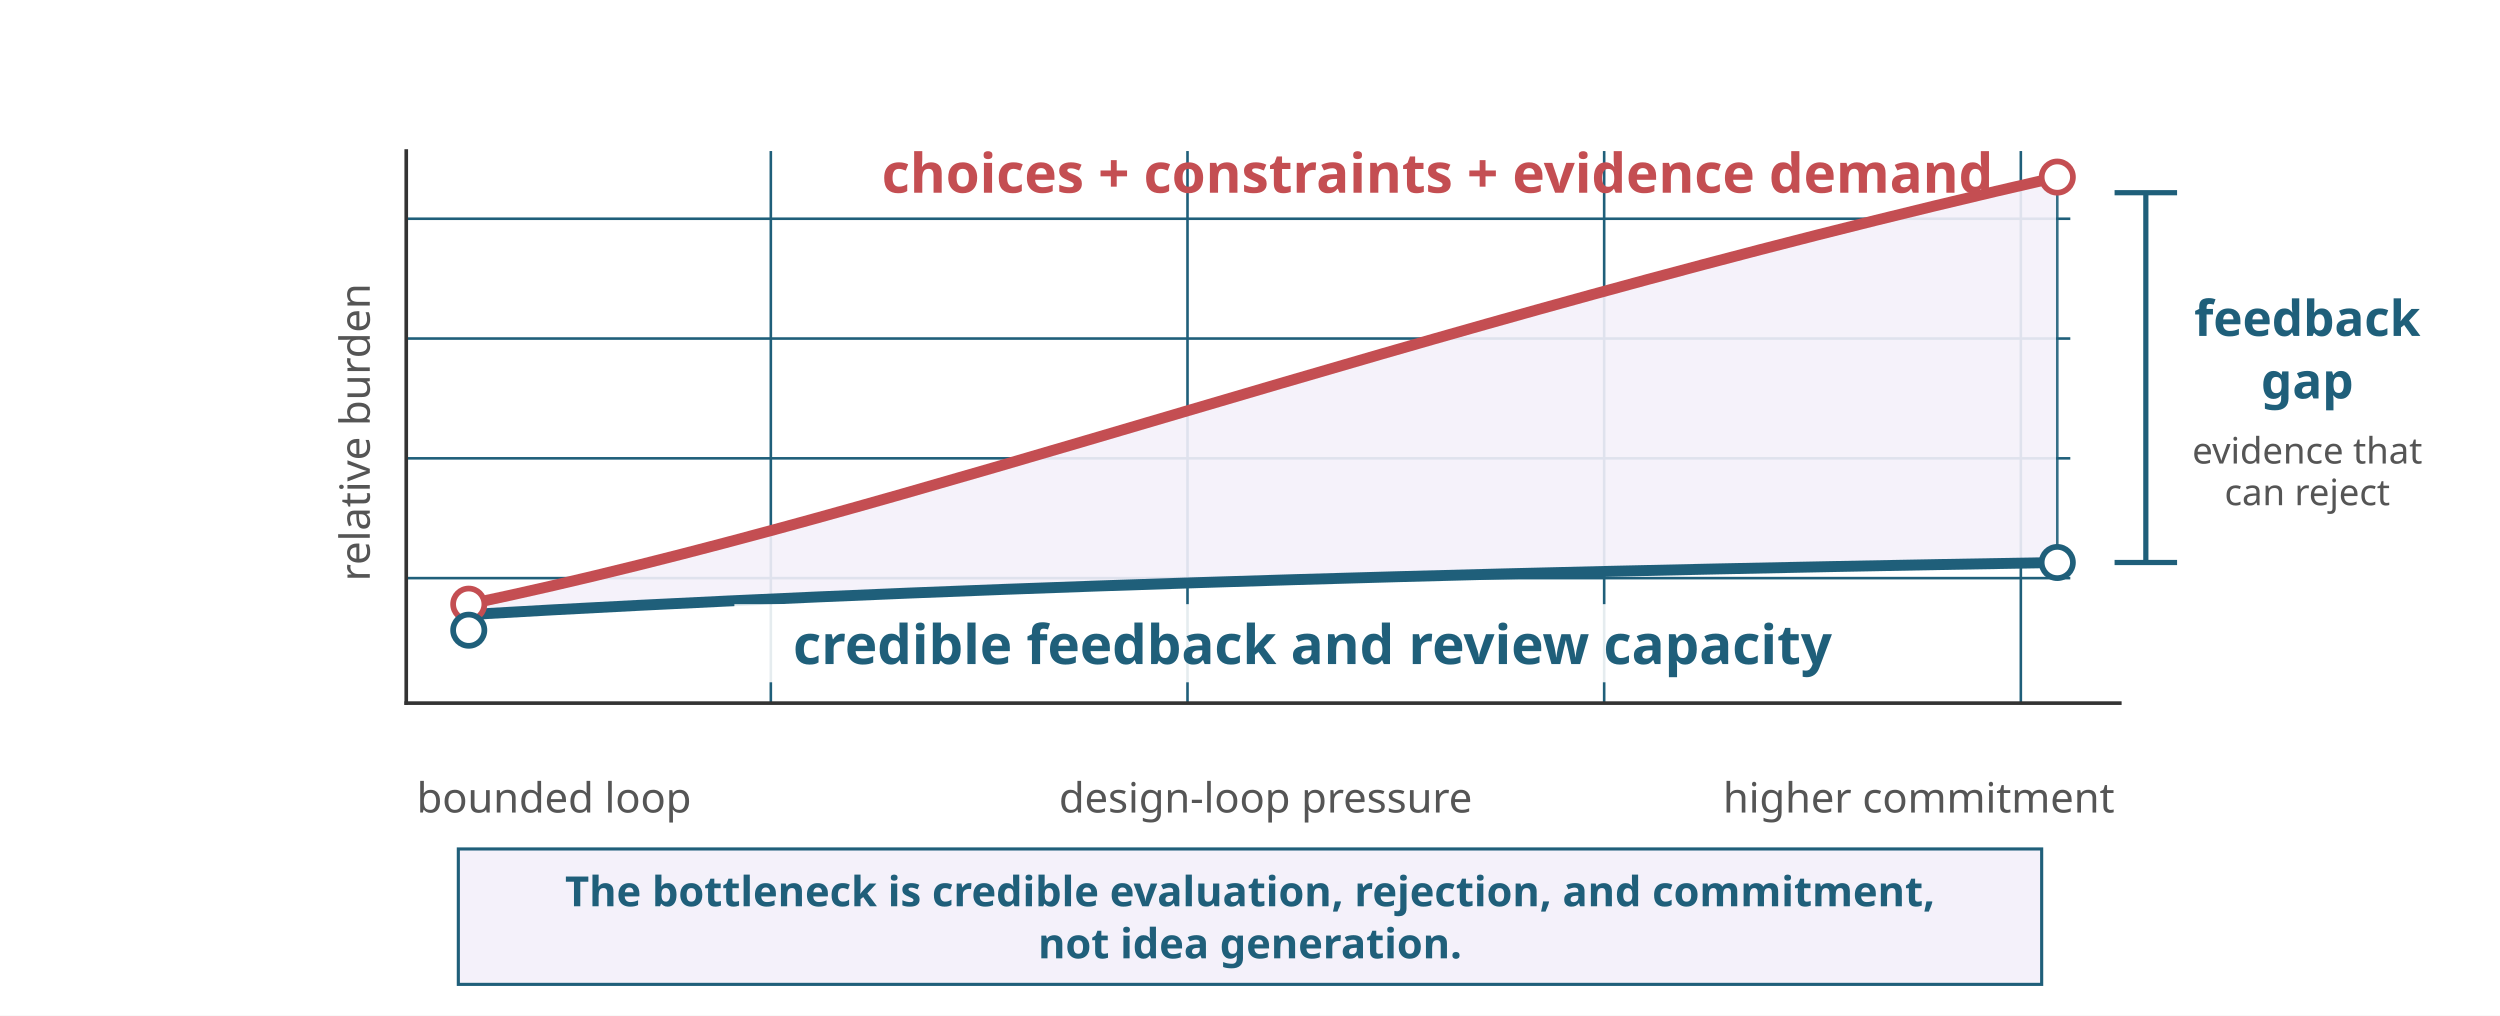
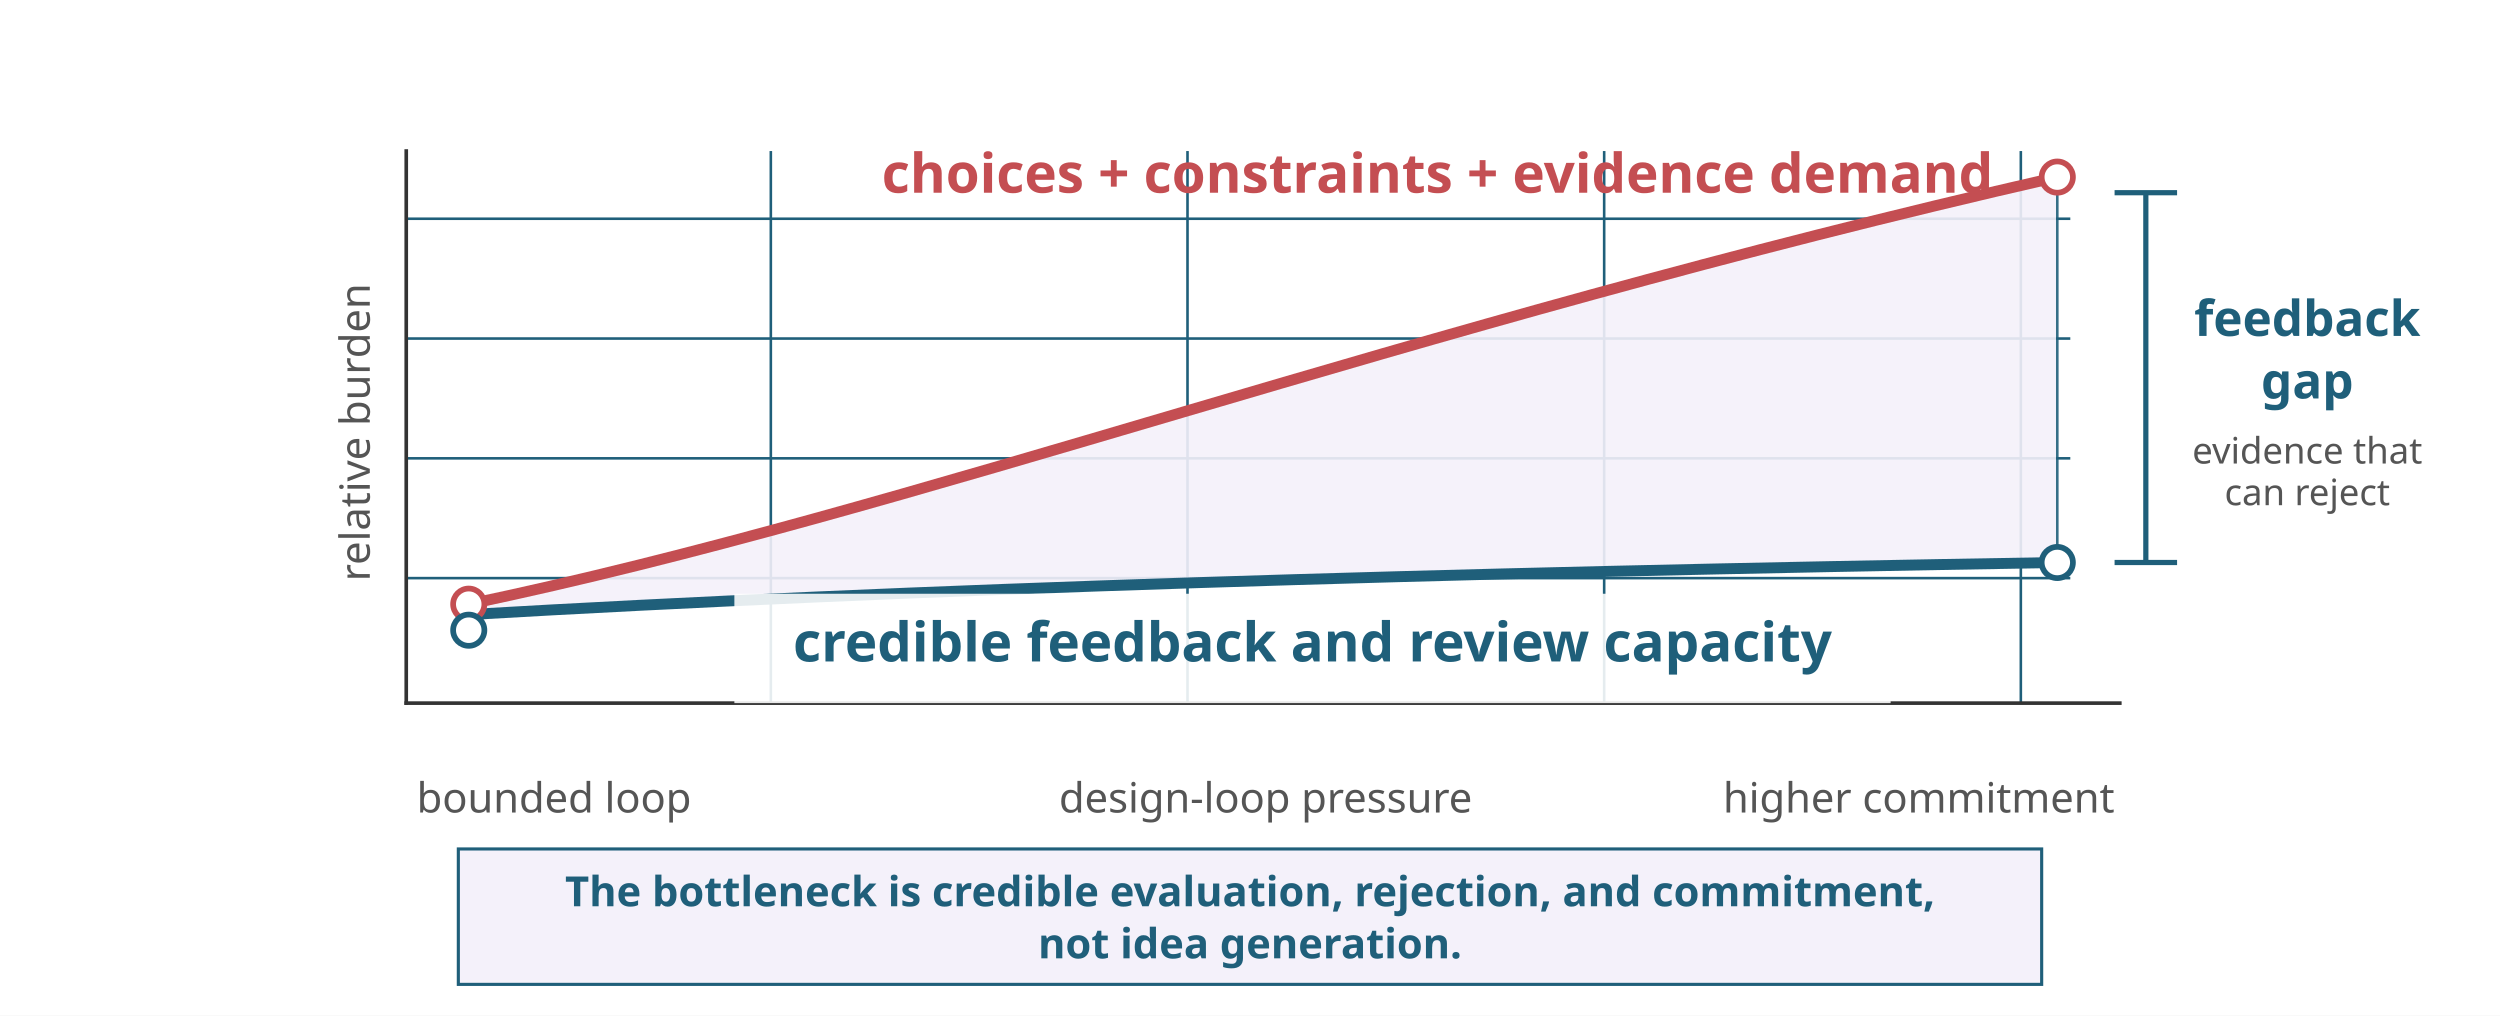
<svg xmlns="http://www.w3.org/2000/svg" viewBox="0 0 960 390" role="img">
  <defs>
    <style>
      .font { font-family: sans-serif; }
      .axis { stroke: #333333; stroke-width: 1.4; fill: none; stroke-linecap: square; }
      .grid { stroke: #1F5F7A; stroke-width: 1; fill: none; }
      .demand { stroke: #C44E52; stroke-width: 4.2; fill: none; stroke-linecap: square; }
      .capacity { stroke: #1F5F7A; stroke-width: 4.2; fill: none; stroke-linecap: square; }
      .gap { fill: #F4F1FA; stroke: #1F5F7A; stroke-width: 1; opacity: 0.9; }
      .label { font-size: 21px; font-weight: 700; fill: #222222; }
      .small { font-size: 18px; fill: #333333; }
      .tiny { font-size: 16px; fill: #555555; }
      .gap-label { font-size: 19px; font-weight: 700; fill: #1F5F7A; }
      .gap-small { font-size: 14px; fill: #555555; }
      .red { fill: #C44E52; font-weight: 700; }
      .blue { fill: #1F5F7A; font-weight: 700; }
      .purple { fill: #1F5F7A; font-weight: 700; }
      .callout { fill: #F4F1FA; stroke: #1F5F7A; stroke-width: 1.2; }
      .note { font-size: 16px; font-weight: 700; fill: #1F5F7A; }
    </style>
  </defs>
  <rect width="960" height="390" fill="#FFFFFF" />
  <g class="font">
    <g>
      <line class="grid" x1="156" y1="84" x2="795" y2="84" />
      <line class="grid" x1="156" y1="130" x2="795" y2="130" />
      <line class="grid" x1="156" y1="176" x2="795" y2="176" />
      <line class="grid" x1="156" y1="222" x2="795" y2="222" />
      <line class="grid" x1="296" y1="58" x2="296" y2="270" />
      <line class="grid" x1="456" y1="58" x2="456" y2="270" />
      <line class="grid" x1="616" y1="58" x2="616" y2="270" />
      <line class="grid" x1="776" y1="58" x2="776" y2="270" />
    </g>
    <line class="axis" x1="156" y1="270" x2="814" y2="270" />
    <line class="axis" x1="156" y1="58" x2="156" y2="270" />
    <text class="tiny" x="142" y="166" text-anchor="middle" transform="rotate(-90 142 166)">relative burden</text>
    <text class="tiny" x="160" y="312" text-anchor="start">bounded loop</text>
    <text class="tiny" x="486" y="312" text-anchor="middle">design-loop pressure</text>
    <text class="tiny" x="812" y="312" text-anchor="end">higher commitment</text>
    <path class="gap" d="M 180 232 C 352 196 536 126 790 68 L 790 216 C 550 220 352 226 180 236 Z" />
    <path class="demand" d="M 180 232 C 352 196 536 126 790 68" />
    <path class="capacity" d="M 180 236 C 352 226 550 220 790 216" />
    <circle cx="180" cy="232" r="6" fill="#FFFFFF" stroke="#C44E52" stroke-width="2.2" />
    <circle cx="180" cy="242" r="6" fill="#FFFFFF" stroke="#1F5F7A" stroke-width="2.2" />
    <circle cx="790" cy="68" r="6" fill="#FFFFFF" stroke="#C44E52" stroke-width="2.2" />
    <circle cx="790" cy="216" r="6" fill="#FFFFFF" stroke="#1F5F7A" stroke-width="2.2" />
    <text class="label red" x="552" y="74" text-anchor="middle">choices + constraints + evidence demand</text>
-     <rect x="282" y="232" width="444" height="30" fill="#FFFFFF" opacity="0.88" />
-     <text class="label blue" x="504" y="255" text-anchor="middle">credible feedback and review capacity</text>
+     <rect x="282" y="228" width="444" height="42" fill="#FFFFFF" opacity="0.88" />
+     <text class="label blue" x="504" y="254" text-anchor="middle">credible feedback and review capacity</text>
    <line x1="824" y1="74" x2="824" y2="216" stroke="#1F5F7A" stroke-width="2" />
    <line x1="812" y1="74" x2="836" y2="74" stroke="#1F5F7A" stroke-width="2" />
    <line x1="812" y1="216" x2="836" y2="216" stroke="#1F5F7A" stroke-width="2" />
    <text class="gap-label" x="886" y="129" text-anchor="middle">feedback</text>
    <text class="gap-label" x="886" y="153" text-anchor="middle">gap</text>
    <text class="gap-small" x="886" y="178" text-anchor="middle">evidence that</text>
    <text class="gap-small" x="886" y="194" text-anchor="middle">can reject</text>
    <rect class="callout" x="176" y="326" width="608" height="52" />
    <text class="note" x="480" y="348" text-anchor="middle">The bottleneck is credible evaluation, rejection, and commitment,</text>
    <text class="note" x="480" y="368" text-anchor="middle">not idea generation.</text>
  </g>
</svg>
